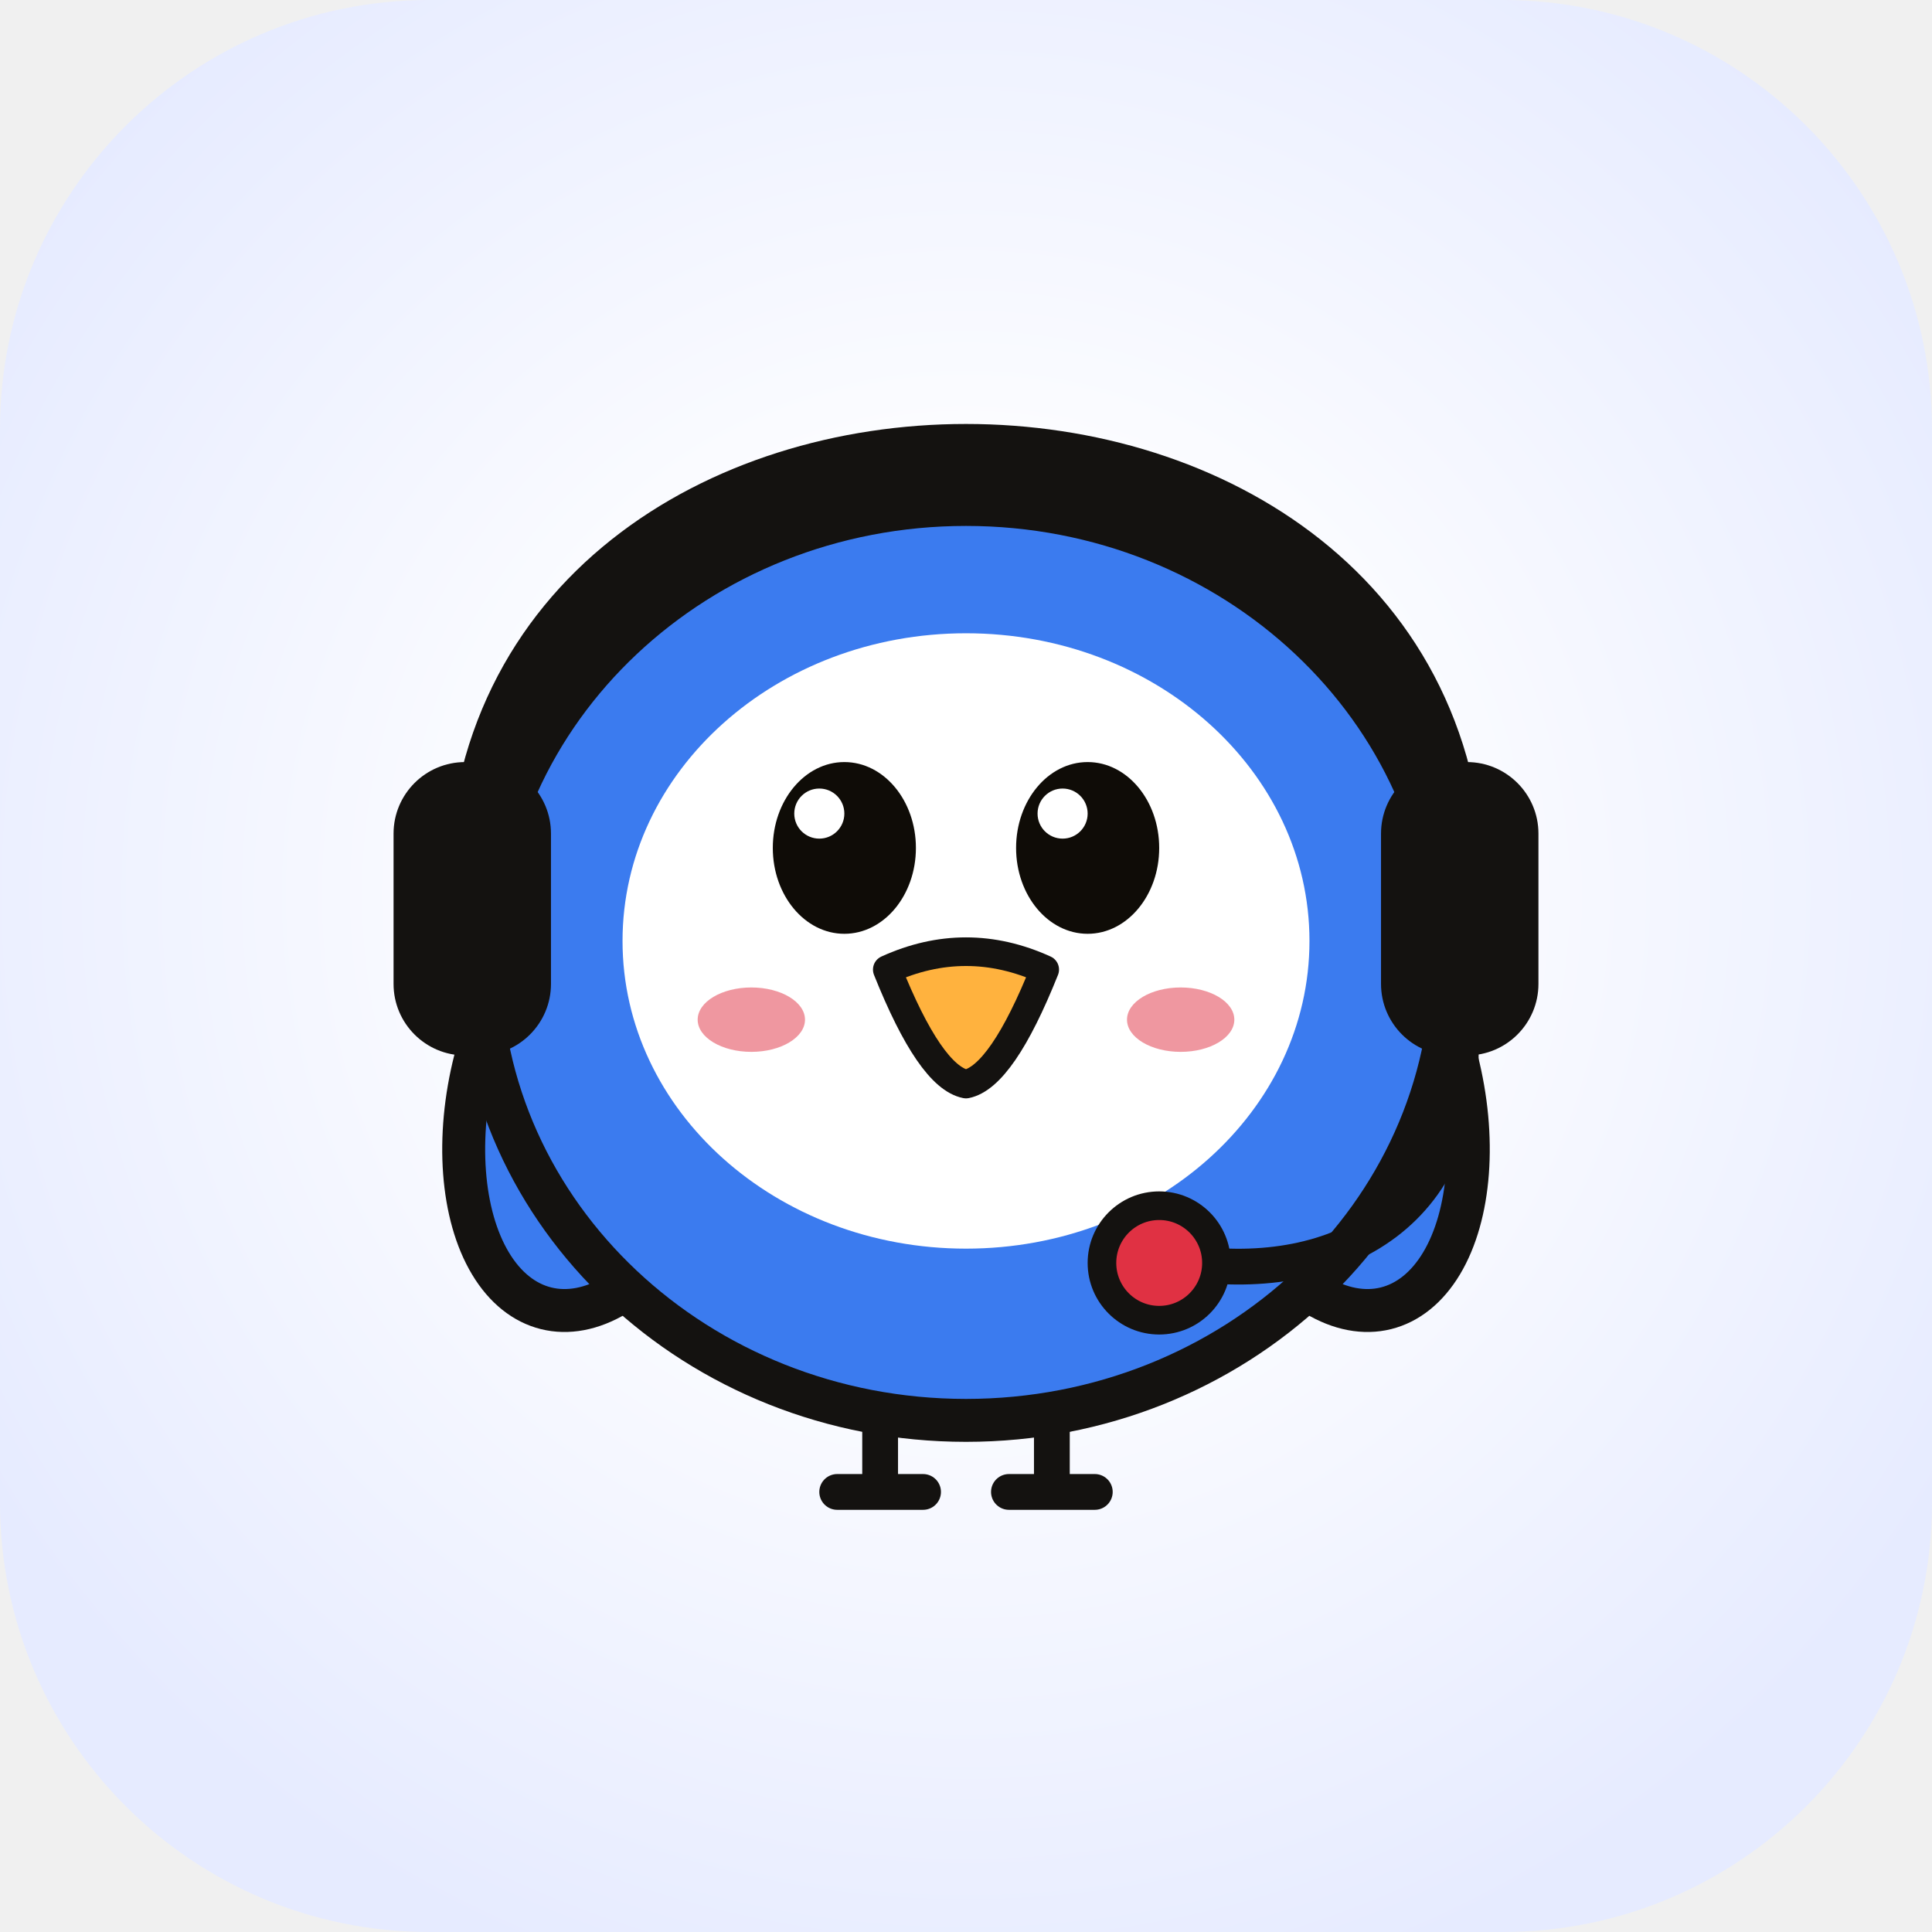
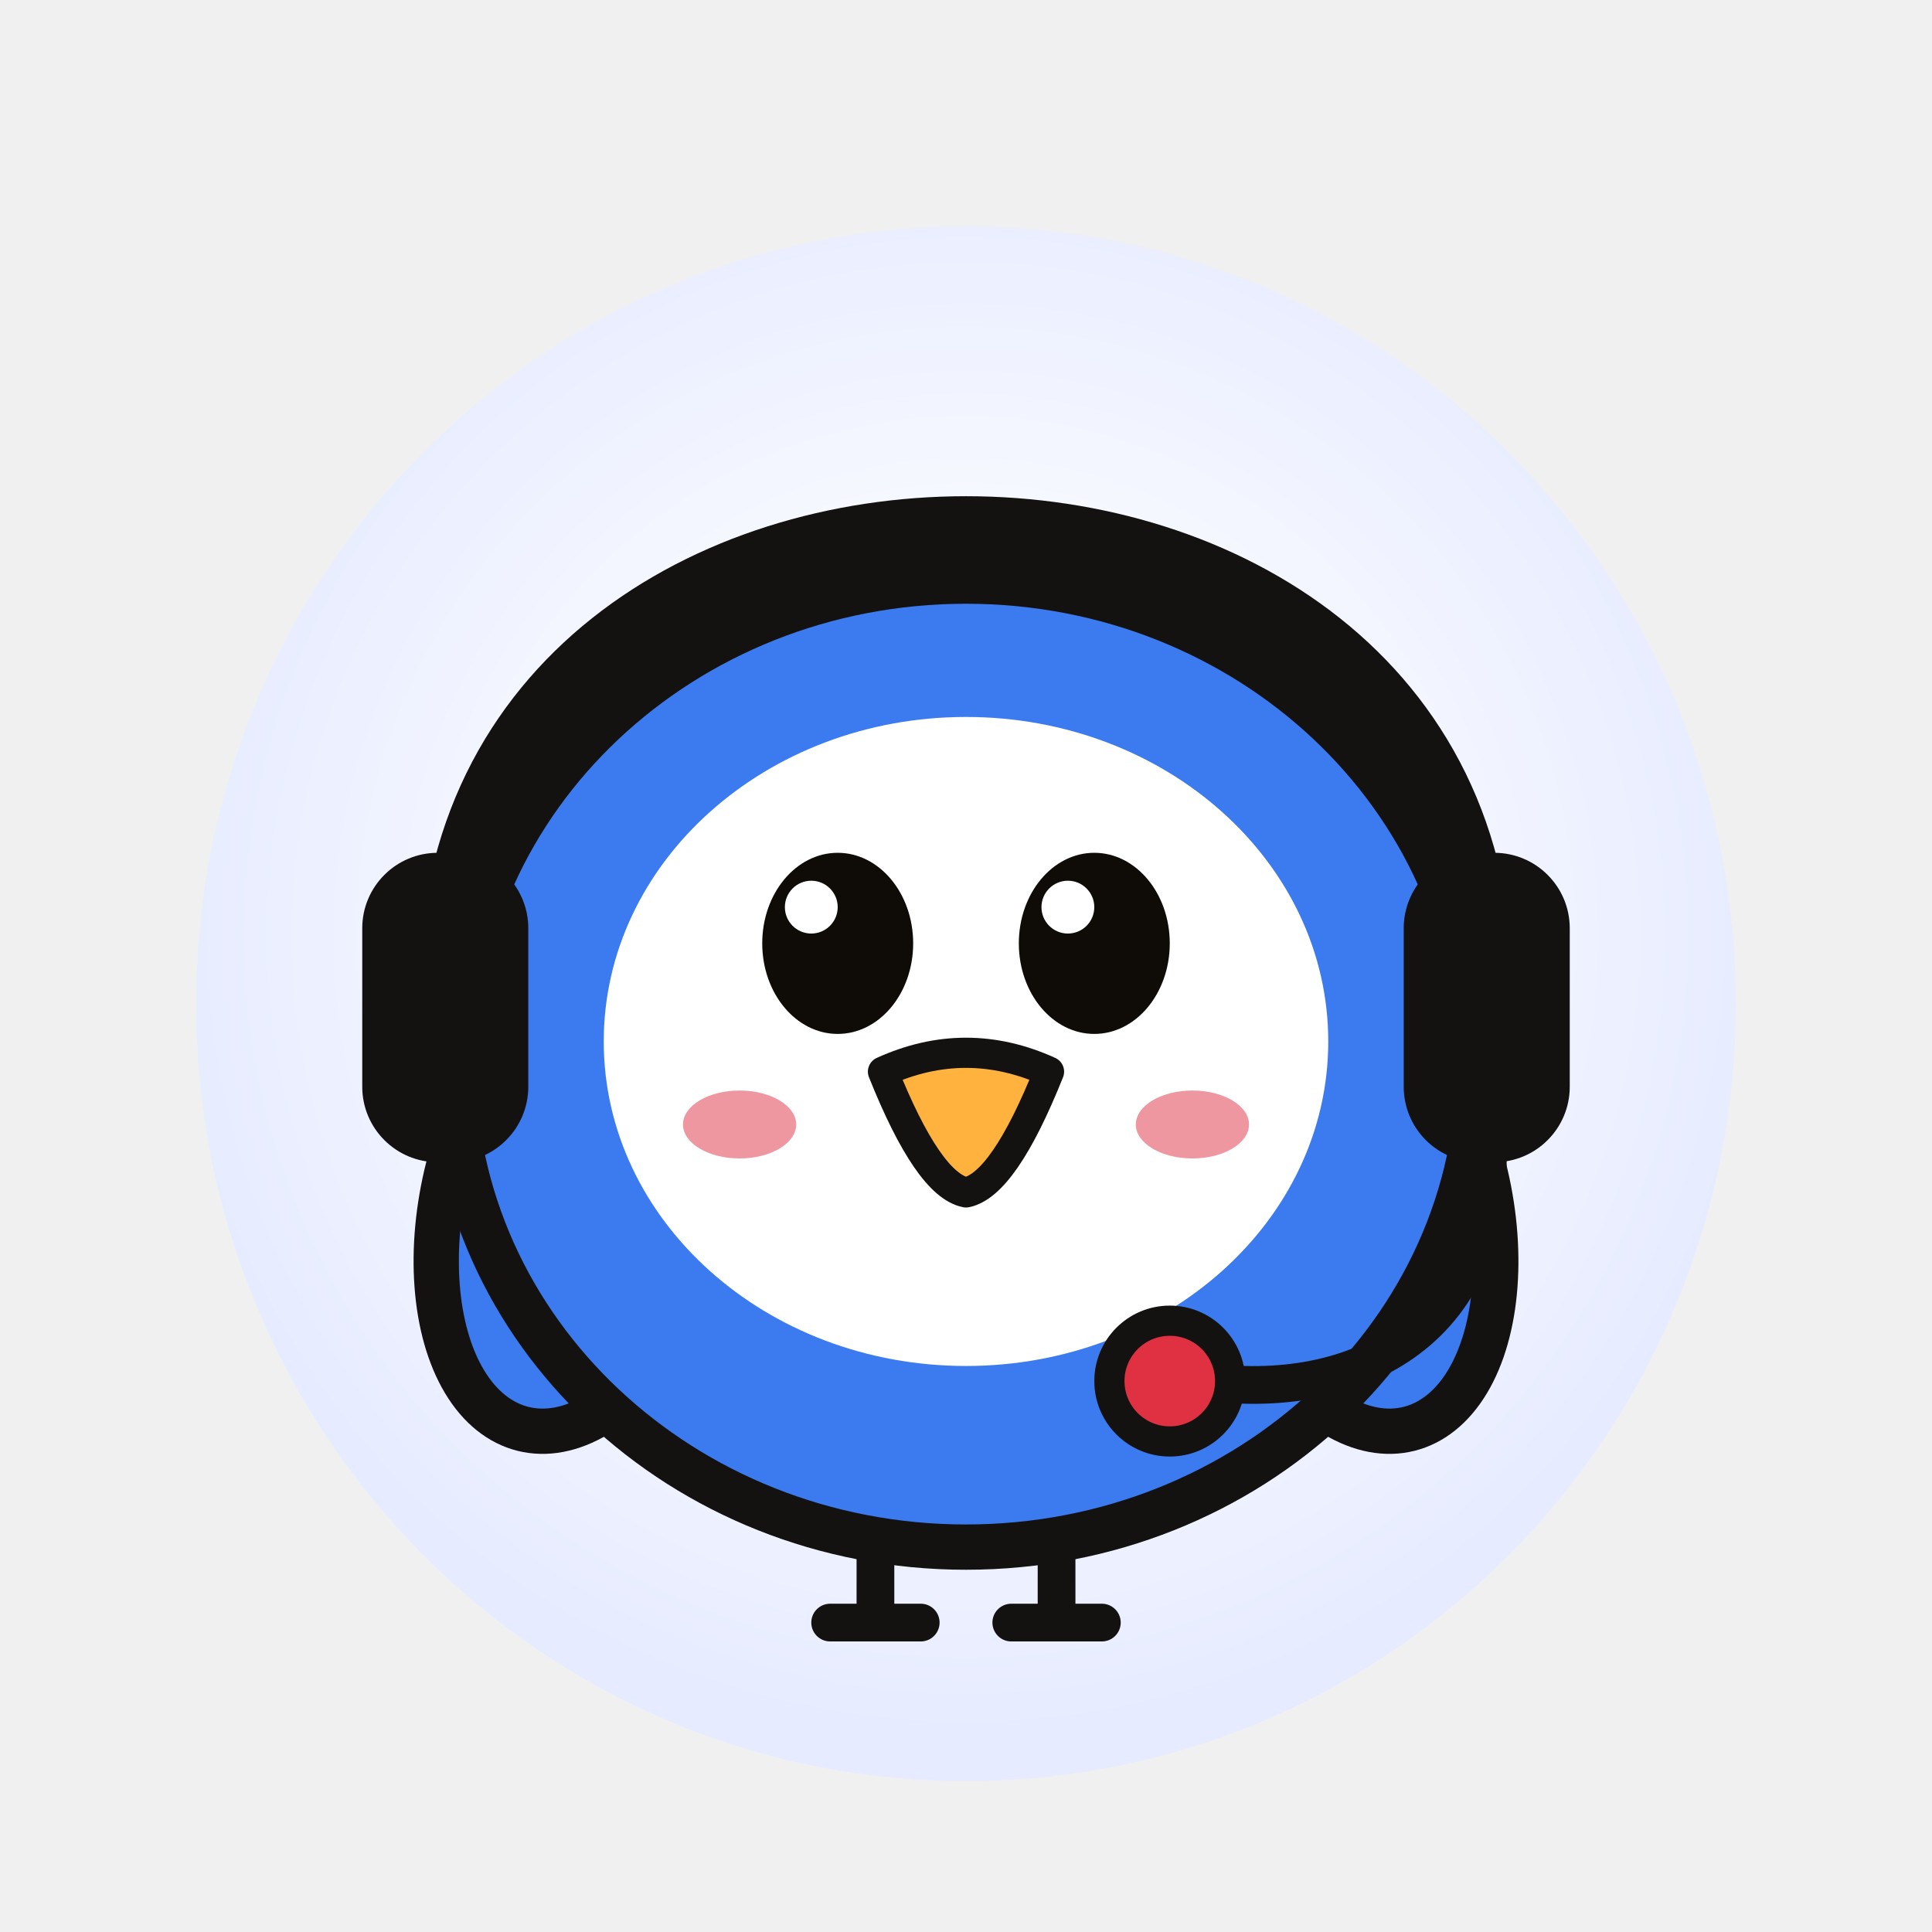
- <svg xmlns="http://www.w3.org/2000/svg" viewBox="0 0 108 108" width="32" height="32">
+ <svg xmlns="http://www.w3.org/2000/svg" viewBox="0 0 512 512" width="512" height="512">
  <defs>
-     <radialGradient id="paper" cx="54" cy="50" r="64" gradientUnits="userSpaceOnUse">
+     <radialGradient id="paper" cx="256" cy="248" r="212" gradientUnits="userSpaceOnUse">
      <stop offset="0.3" stop-color="#fff" />
      <stop offset="1" stop-color="#E6EBFF" />
    </radialGradient>
  </defs>
-   <rect width="108" height="108" rx="24" fill="url(#paper)" />
-   <g transform="translate(2.8 -2.6) scale(0.2)">
-     <path d="M118.83,309.23A36,62 14 1 0 188.69,326.64A36,62 14 1 0 118.83,309.23Z" fill="#3B7BEF" stroke="#141210" stroke-width="12" stroke-linecap="round" stroke-linejoin="round" />
-     <path d="M323.31,326.64A36,62 -14 1 0 393.17,309.23A36,62 -14 1 0 323.31,326.64Z" fill="#3B7BEF" stroke="#141210" stroke-width="12" stroke-linecap="round" stroke-linejoin="round" />
-     <path d="M232,404V430M280,404V430M220,430H244M268,430H292" fill="none" stroke="#141210" stroke-width="10" stroke-linecap="round" stroke-linejoin="round" />
-     <path d="M120,282A136,128 0 1 0 392,282A136,128 0 1 0 120,282Z" fill="#3B7BEF" stroke="#141210" stroke-width="12" stroke-linecap="round" stroke-linejoin="round" />
-     <path d="M160,276A96,86 0 1 0 352,276A96,86 0 1 0 160,276Z" fill="#FFFFFF" />
-     <path d="M202,250A20,24 0 1 0 242,250A20,24 0 1 0 202,250ZM270,250A20,24 0 1 0 310,250A20,24 0 1 0 270,250Z" fill="#0F0C07" />
-     <path d="M208,240.4A7,7 0 1 0 222,240.4A7,7 0 1 0 208,240.4ZM276,240.4A7,7 0 1 0 290,240.4A7,7 0 1 0 276,240.4Z" fill="#FFFFFF" />
-     <path d="M181,298A15,9 0 1 0 211,298A15,9 0 1 0 181,298ZM301,298A15,9 0 1 0 331,298A15,9 0 1 0 301,298Z" fill="#E03143" fill-opacity="0.5" />
-     <path d="M234,284Q256,274 278,284Q266,314 256,316Q246,314 234,284Z" fill="#FFB23E" stroke="#141210" stroke-width="8" stroke-linecap="round" stroke-linejoin="round" />
-     <path d="M120,262C120,100 392,100 392,262" fill="none" stroke="#141210" stroke-width="18" stroke-linecap="round" stroke-linejoin="round" />
-     <path d="M116,226H120A20,20 0 0 1 140,246V288A20,20 0 0 1 120,308H116A20,20 0 0 1 96,288V246A20,20 0 0 1 116,226ZM392,226H396A20,20 0 0 1 416,246V288A20,20 0 0 1 396,308H392A20,20 0 0 1 372,288V246A20,20 0 0 1 392,226Z" fill="#141210" />
-     <path d="M394,300C398,352 360,372 318,366" fill="none" stroke="#141210" stroke-width="10" stroke-linecap="round" stroke-linejoin="round" />
-     <path d="M294,366A16,16 0 1 0 326,366A16,16 0 1 0 294,366Z" fill="#E03143" stroke="#141210" stroke-width="8" stroke-linecap="round" stroke-linejoin="round" />
-   </g>
+   <path d="M52,266A204,206 0 1 0 460,266A204,206 0 1 0 52,266Z" fill="url(#paper)" />
+   <path d="M118.83,309.23A36,62 14 1 0 188.69,326.64A36,62 14 1 0 118.83,309.23Z" fill="#3B7BEF" stroke="#141210" stroke-width="12" stroke-linecap="round" stroke-linejoin="round" />
+   <path d="M323.31,326.64A36,62 -14 1 0 393.17,309.23A36,62 -14 1 0 323.31,326.64Z" fill="#3B7BEF" stroke="#141210" stroke-width="12" stroke-linecap="round" stroke-linejoin="round" />
+   <path d="M232,404V430M280,404V430M220,430H244M268,430H292" fill="none" stroke="#141210" stroke-width="10" stroke-linecap="round" stroke-linejoin="round" />
+   <path d="M120,282A136,128 0 1 0 392,282A136,128 0 1 0 120,282Z" fill="#3B7BEF" stroke="#141210" stroke-width="12" stroke-linecap="round" stroke-linejoin="round" />
+   <path d="M160,276A96,86 0 1 0 352,276A96,86 0 1 0 160,276Z" fill="#FFFFFF" />
+   <path d="M202,250A20,24 0 1 0 242,250A20,24 0 1 0 202,250ZM270,250A20,24 0 1 0 310,250A20,24 0 1 0 270,250Z" fill="#0F0C07" />
+   <path d="M208,240.4A7,7 0 1 0 222,240.4A7,7 0 1 0 208,240.4ZM276,240.4A7,7 0 1 0 290,240.4A7,7 0 1 0 276,240.4Z" fill="#FFFFFF" />
+   <path d="M181,298A15,9 0 1 0 211,298A15,9 0 1 0 181,298ZM301,298A15,9 0 1 0 331,298A15,9 0 1 0 301,298Z" fill="#E03143" fill-opacity="0.5" />
+   <path d="M234,284Q256,274 278,284Q266,314 256,316Q246,314 234,284Z" fill="#FFB23E" stroke="#141210" stroke-width="8" stroke-linecap="round" stroke-linejoin="round" />
+   <path d="M120,262C120,100 392,100 392,262" fill="none" stroke="#141210" stroke-width="18" stroke-linecap="round" stroke-linejoin="round" />
+   <path d="M116,226H120A20,20 0 0 1 140,246V288A20,20 0 0 1 120,308H116A20,20 0 0 1 96,288V246A20,20 0 0 1 116,226ZM392,226H396A20,20 0 0 1 416,246V288A20,20 0 0 1 396,308H392A20,20 0 0 1 372,288V246A20,20 0 0 1 392,226Z" fill="#141210" />
+   <path d="M394,300C398,352 360,372 318,366" fill="none" stroke="#141210" stroke-width="10" stroke-linecap="round" stroke-linejoin="round" />
+   <path d="M294,366A16,16 0 1 0 326,366A16,16 0 1 0 294,366Z" fill="#E03143" stroke="#141210" stroke-width="8" stroke-linecap="round" stroke-linejoin="round" />
</svg>
